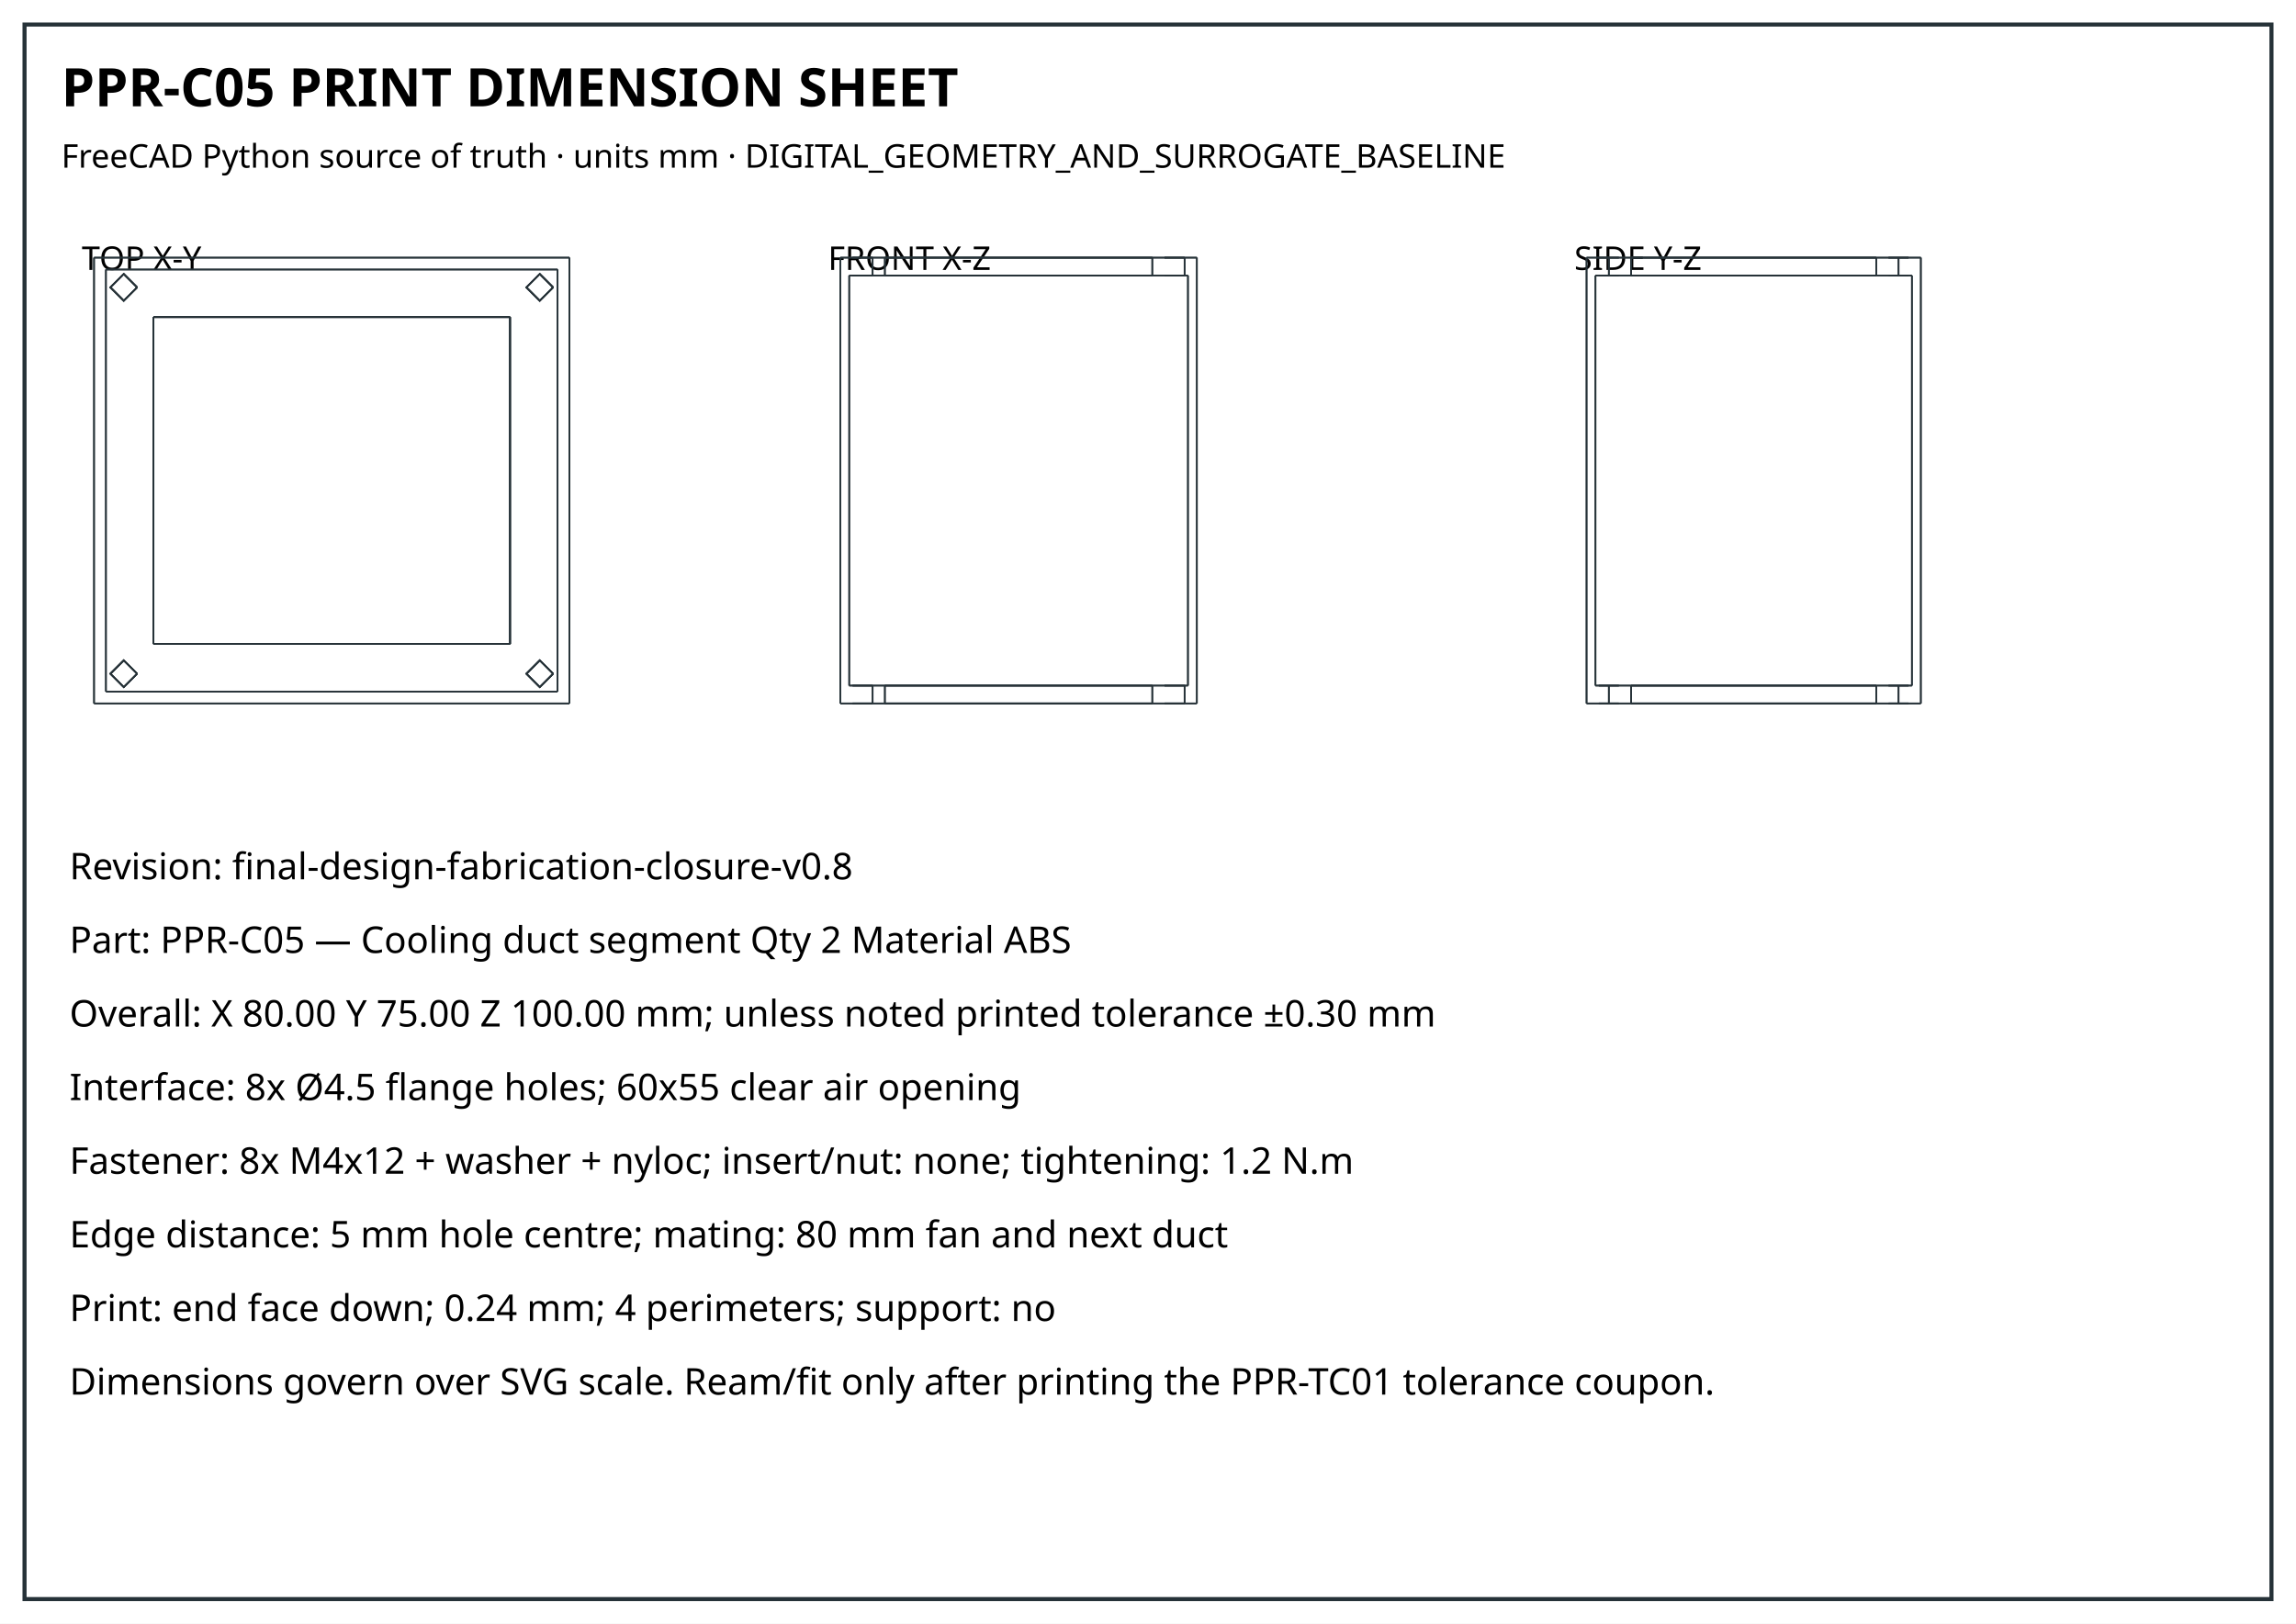
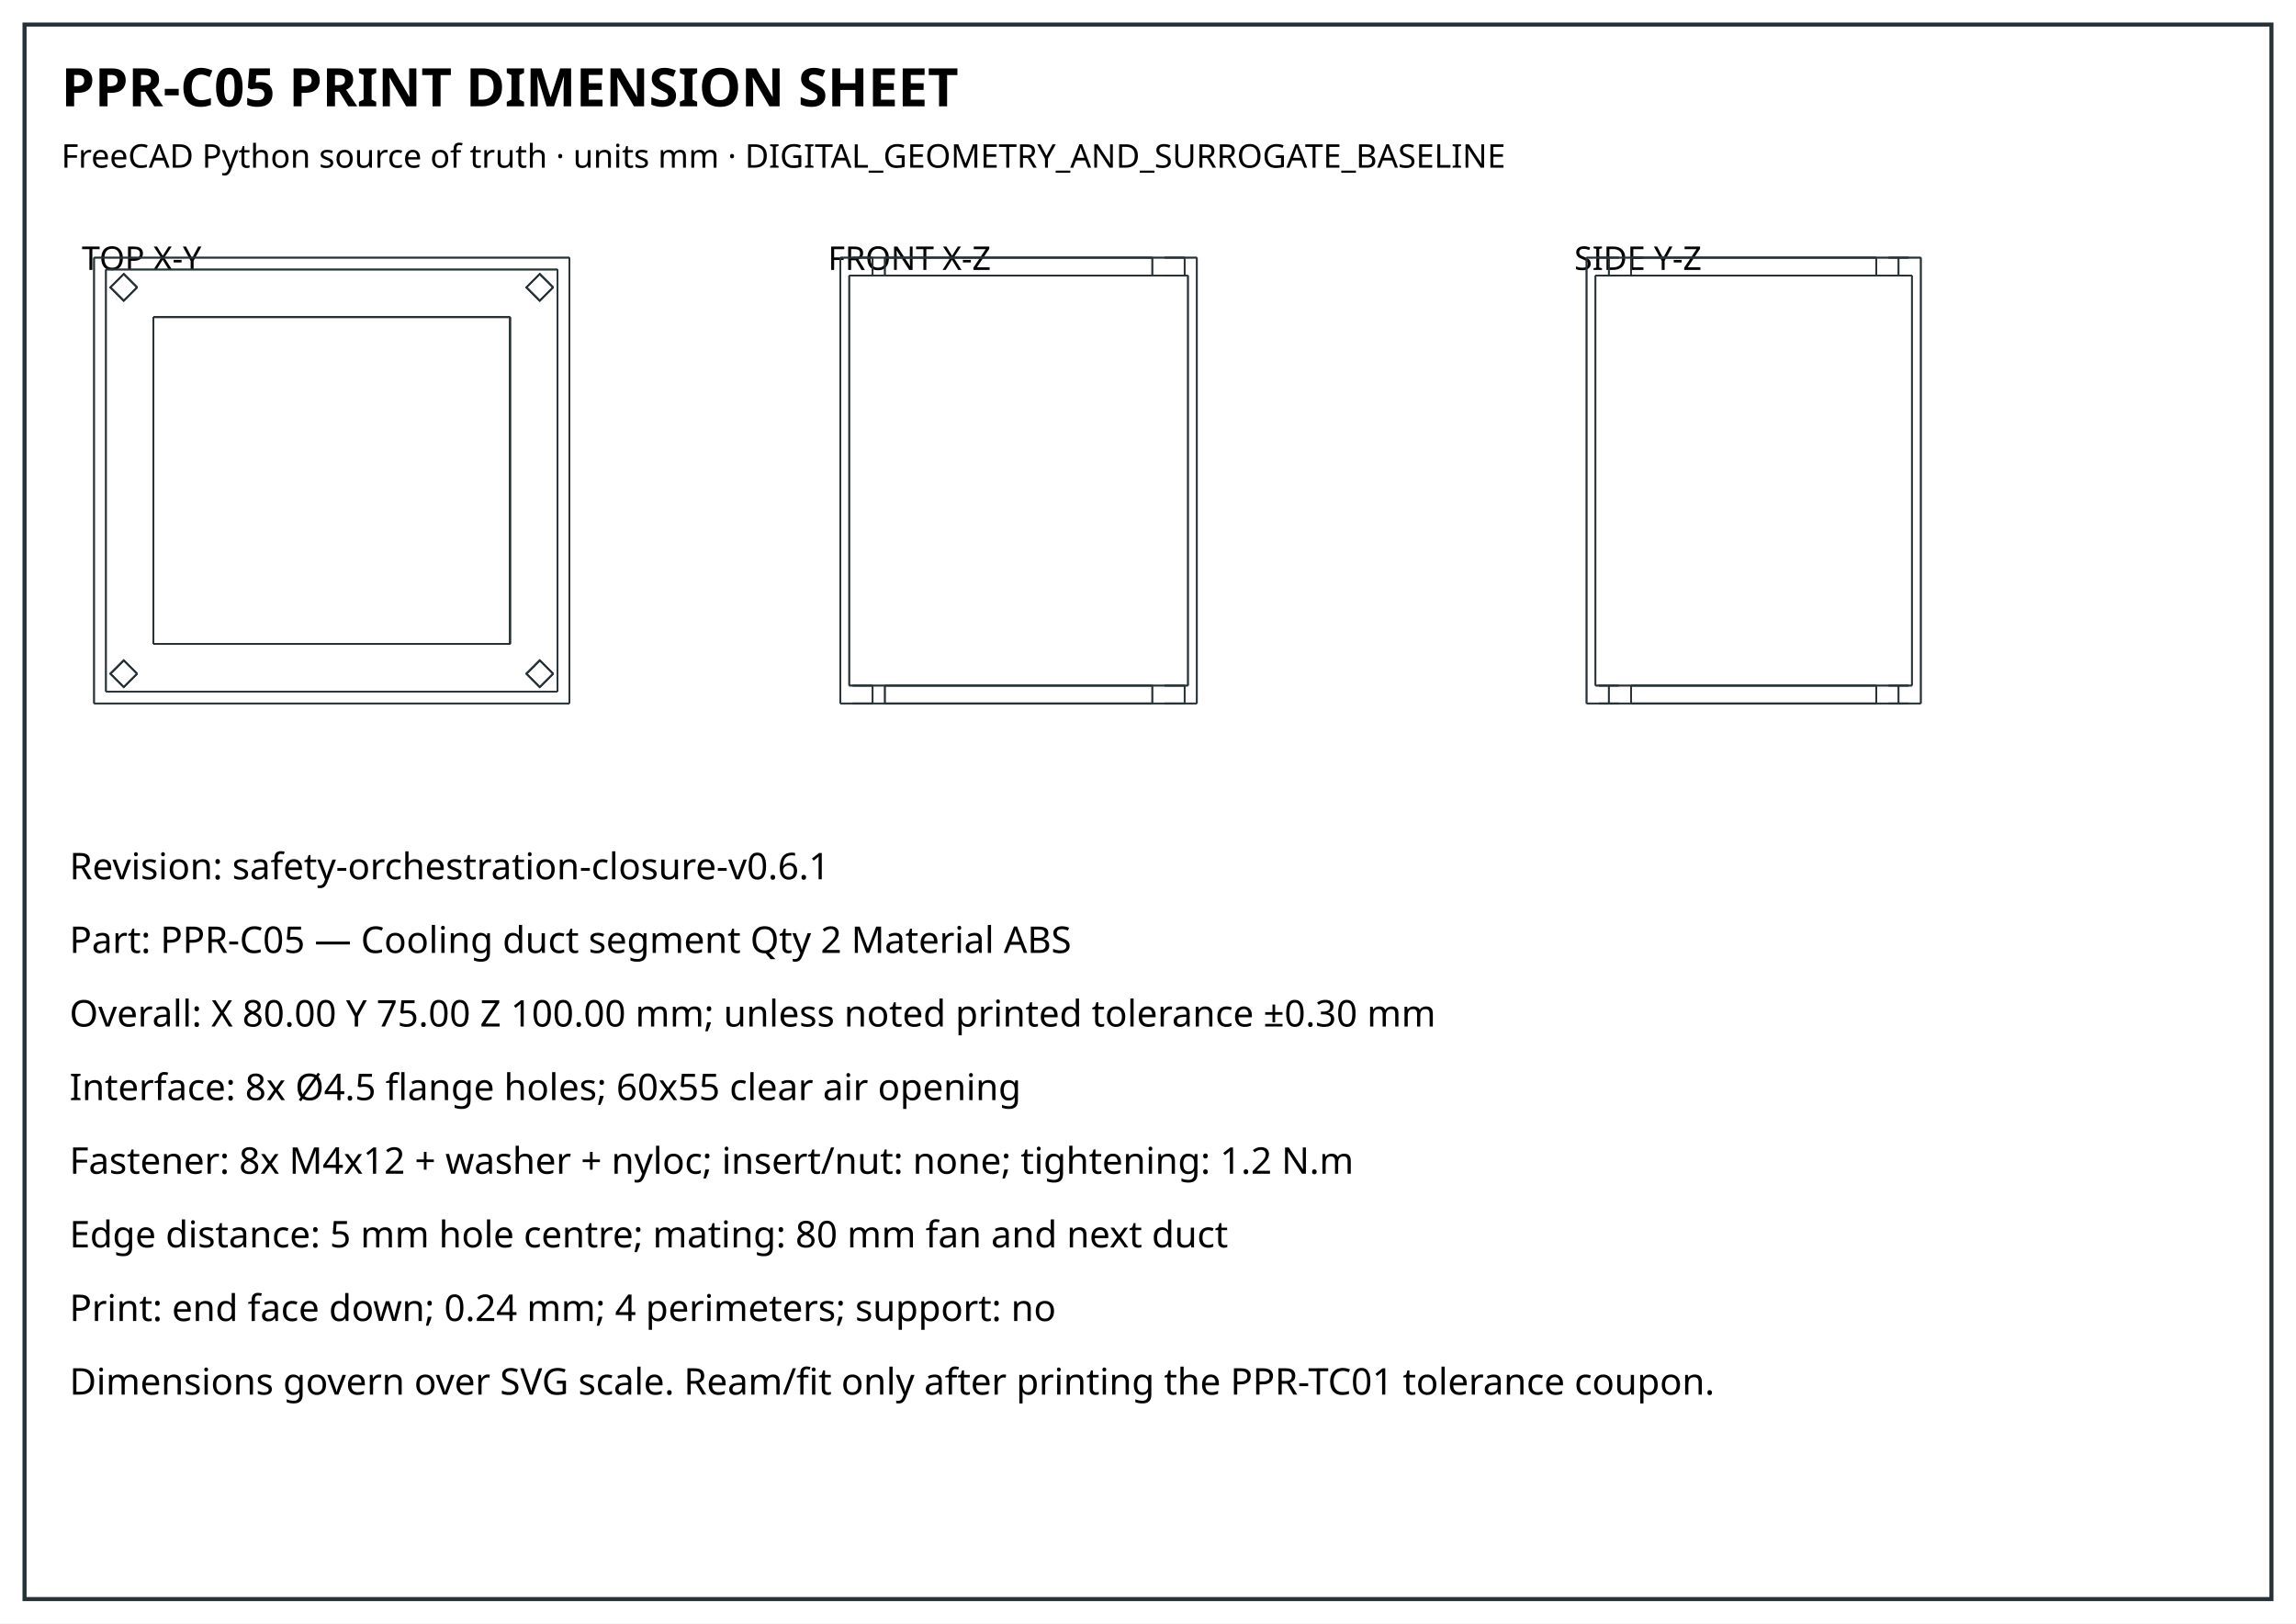
<svg xmlns="http://www.w3.org/2000/svg" width="1123" height="794" viewBox="0 0 1123 794">
  <rect width="1123" height="794" fill="white" />
  <rect x="12" y="12" width="1099" height="770" fill="none" stroke="#263238" stroke-width="2" />
  <text x="30" y="52" font-size="26" font-family="sans-serif" font-weight="bold">PPR-C05 PRINT DIMENSION SHEET</text>
  <text x="30" y="82" font-size="16" font-family="sans-serif">FreeCAD Python source of truth · units mm · DIGITAL_GEOMETRY_AND_SURROGATE_BASELINE</text>
  <g font-family="sans-serif">
    <text x="40" y="132" font-size="16">TOP X-Y</text>
    <polyline points="46.00,344.00 46.00,344.00" fill="none" stroke="#263238" stroke-width="0.8" />
    <polyline points="46.00,344.00 46.00,126.00" fill="none" stroke="#263238" stroke-width="0.8" />
    <polyline points="46.00,126.00 46.00,126.00" fill="none" stroke="#263238" stroke-width="0.8" />
    <polyline points="46.00,344.00 46.00,126.00" fill="none" stroke="#263238" stroke-width="0.8" />
    <polyline points="46.00,344.00 278.53,344.00" fill="none" stroke="#263238" stroke-width="0.8" />
    <polyline points="278.53,344.00 278.53,344.00" fill="none" stroke="#263238" stroke-width="0.8" />
    <polyline points="46.00,344.00 278.53,344.00" fill="none" stroke="#263238" stroke-width="0.8" />
    <polyline points="46.00,126.00 278.53,126.00" fill="none" stroke="#263238" stroke-width="0.8" />
    <polyline points="278.53,344.00 278.53,126.00" fill="none" stroke="#263238" stroke-width="0.8" />
    <polyline points="67.07,329.47 60.53,322.93 53.99,329.47 60.53,336.01 67.07,329.47" fill="none" stroke="#263238" stroke-width="0.8" />
    <polyline points="270.54,329.47 264.00,322.93 257.46,329.47 264.00,336.01 270.54,329.47" fill="none" stroke="#263238" stroke-width="0.8" />
    <polyline points="67.07,140.53 60.53,133.99 53.99,140.53 60.53,147.07 67.07,140.53" fill="none" stroke="#263238" stroke-width="0.8" />
    <polyline points="75.07,314.93 249.47,314.93" fill="none" stroke="#263238" stroke-width="0.8" />
    <polyline points="75.07,314.93 75.07,155.07" fill="none" stroke="#263238" stroke-width="0.8" />
    <polyline points="249.47,314.93 249.47,155.07" fill="none" stroke="#263238" stroke-width="0.8" />
    <polyline points="75.07,155.07 249.47,155.07" fill="none" stroke="#263238" stroke-width="0.8" />
    <polyline points="270.54,140.53 264.00,133.99 257.46,140.53 264.00,147.07 270.54,140.53" fill="none" stroke="#263238" stroke-width="0.8" />
    <polyline points="46.00,126.00 278.53,126.00" fill="none" stroke="#263238" stroke-width="0.8" />
    <polyline points="278.53,126.00 278.53,126.00" fill="none" stroke="#263238" stroke-width="0.8" />
    <polyline points="278.53,344.00 278.53,126.00" fill="none" stroke="#263238" stroke-width="0.8" />
    <polyline points="67.07,329.47 60.53,322.93 53.99,329.47 60.53,336.01 67.07,329.47" fill="none" stroke="#263238" stroke-width="0.8" />
    <polyline points="270.54,329.47 264.00,322.93 257.46,329.47 264.00,336.01 270.54,329.47" fill="none" stroke="#263238" stroke-width="0.8" />
    <polyline points="67.07,140.53 60.53,133.99 53.99,140.53 60.53,147.07 67.07,140.53" fill="none" stroke="#263238" stroke-width="0.8" />
    <polyline points="75.07,314.93 75.07,155.07" fill="none" stroke="#263238" stroke-width="0.8" />
    <polyline points="75.07,314.93 249.47,314.93" fill="none" stroke="#263238" stroke-width="0.8" />
    <polyline points="75.07,155.07 249.47,155.07" fill="none" stroke="#263238" stroke-width="0.8" />
    <polyline points="249.47,314.93 249.47,155.07" fill="none" stroke="#263238" stroke-width="0.8" />
    <polyline points="270.54,140.53 264.00,133.99 257.46,140.53 264.00,147.07 270.54,140.53" fill="none" stroke="#263238" stroke-width="0.8" />
    <polyline points="67.07,329.47 67.07,329.47" fill="none" stroke="#263238" stroke-width="0.8" />
    <polyline points="67.07,329.47 60.53,322.93 53.99,329.47 60.53,336.01 67.07,329.47" fill="none" stroke="#263238" stroke-width="0.8" />
    <polyline points="270.54,329.47 270.54,329.47" fill="none" stroke="#263238" stroke-width="0.8" />
    <polyline points="270.54,329.47 264.00,322.93 257.46,329.47 264.00,336.01 270.54,329.47" fill="none" stroke="#263238" stroke-width="0.8" />
    <polyline points="67.07,140.53 67.07,140.53" fill="none" stroke="#263238" stroke-width="0.8" />
    <polyline points="67.07,140.53 60.53,133.99 53.99,140.53 60.53,147.07 67.07,140.53" fill="none" stroke="#263238" stroke-width="0.8" />
    <polyline points="75.07,314.93 249.47,314.93" fill="none" stroke="#263238" stroke-width="0.8" />
    <polyline points="249.47,314.93 249.47,314.93" fill="none" stroke="#263238" stroke-width="0.8" />
    <polyline points="75.07,314.93 75.07,314.93" fill="none" stroke="#263238" stroke-width="0.8" />
    <polyline points="75.07,155.07 75.07,155.07" fill="none" stroke="#263238" stroke-width="0.8" />
    <polyline points="75.07,314.93 75.07,155.07" fill="none" stroke="#263238" stroke-width="0.8" />
    <polyline points="249.47,155.07 249.47,155.07" fill="none" stroke="#263238" stroke-width="0.8" />
    <polyline points="249.47,314.93 249.47,155.07" fill="none" stroke="#263238" stroke-width="0.8" />
    <polyline points="75.07,155.07 249.47,155.07" fill="none" stroke="#263238" stroke-width="0.8" />
    <polyline points="270.54,140.53 270.54,140.53" fill="none" stroke="#263238" stroke-width="0.8" />
    <polyline points="270.54,140.53 264.00,133.99 257.46,140.53 264.00,147.07 270.54,140.53" fill="none" stroke="#263238" stroke-width="0.8" />
    <polyline points="67.07,329.47 60.53,322.93 53.99,329.47 60.53,336.01 67.07,329.47" fill="none" stroke="#263238" stroke-width="0.8" />
    <polyline points="67.07,329.47 67.07,329.47" fill="none" stroke="#263238" stroke-width="0.8" />
    <polyline points="270.54,329.47 264.00,322.93 257.46,329.47 264.00,336.01 270.54,329.47" fill="none" stroke="#263238" stroke-width="0.8" />
    <polyline points="270.54,329.47 270.54,329.47" fill="none" stroke="#263238" stroke-width="0.8" />
    <polyline points="67.07,140.53 60.53,133.99 53.99,140.53 60.53,147.07 67.07,140.53" fill="none" stroke="#263238" stroke-width="0.8" />
    <polyline points="67.07,140.53 67.07,140.53" fill="none" stroke="#263238" stroke-width="0.8" />
    <polyline points="75.07,314.93 75.07,314.93" fill="none" stroke="#263238" stroke-width="0.8" />
    <polyline points="75.07,314.93 75.07,155.07" fill="none" stroke="#263238" stroke-width="0.8" />
    <polyline points="75.07,155.07 75.07,155.07" fill="none" stroke="#263238" stroke-width="0.8" />
    <polyline points="249.47,314.93 249.47,314.93" fill="none" stroke="#263238" stroke-width="0.8" />
    <polyline points="75.07,314.93 249.47,314.93" fill="none" stroke="#263238" stroke-width="0.8" />
    <polyline points="249.47,155.07 249.47,155.07" fill="none" stroke="#263238" stroke-width="0.8" />
    <polyline points="75.07,155.07 249.47,155.07" fill="none" stroke="#263238" stroke-width="0.8" />
    <polyline points="249.47,314.93 249.47,155.07" fill="none" stroke="#263238" stroke-width="0.8" />
    <polyline points="270.54,140.53 264.00,133.99 257.46,140.53 264.00,147.07 270.54,140.53" fill="none" stroke="#263238" stroke-width="0.8" />
    <polyline points="270.54,140.53 270.54,140.53" fill="none" stroke="#263238" stroke-width="0.8" />
    <polyline points="51.81,131.81 51.81,338.19" fill="none" stroke="#263238" stroke-width="0.8" />
    <polyline points="51.81,131.81 272.72,131.81" fill="none" stroke="#263238" stroke-width="0.8" />
    <polyline points="51.81,338.19 272.72,338.19" fill="none" stroke="#263238" stroke-width="0.8" />
    <polyline points="272.72,131.81 272.72,338.19" fill="none" stroke="#263238" stroke-width="0.8" />
    <polyline points="51.81,131.81 51.81,338.19" fill="none" stroke="#263238" stroke-width="0.8" />
    <polyline points="51.81,131.81 272.72,131.81" fill="none" stroke="#263238" stroke-width="0.8" />
    <polyline points="51.81,338.19 272.72,338.19" fill="none" stroke="#263238" stroke-width="0.8" />
    <polyline points="272.72,131.81 272.72,338.19" fill="none" stroke="#263238" stroke-width="0.8" />
    <polyline points="51.81,338.19 51.81,338.19" fill="none" stroke="#263238" stroke-width="0.8" />
    <polyline points="51.81,131.81 51.81,131.81" fill="none" stroke="#263238" stroke-width="0.8" />
    <polyline points="272.72,131.81 272.72,131.81" fill="none" stroke="#263238" stroke-width="0.8" />
    <polyline points="272.72,338.19 272.72,338.19" fill="none" stroke="#263238" stroke-width="0.8" />
    <text x="405" y="132" font-size="16">FRONT X-Z</text>
    <polyline points="411.00,344.00 411.00,126.00" fill="none" stroke="#263238" stroke-width="0.8" />
    <polyline points="411.00,126.00 411.00,126.00" fill="none" stroke="#263238" stroke-width="0.8" />
    <polyline points="411.00,344.00 411.00,126.00" fill="none" stroke="#263238" stroke-width="0.8" />
    <polyline points="411.00,344.00 411.00,344.00" fill="none" stroke="#263238" stroke-width="0.8" />
    <polyline points="411.00,344.00 585.40,344.00" fill="none" stroke="#263238" stroke-width="0.8" />
    <polyline points="585.40,344.00 585.40,126.00" fill="none" stroke="#263238" stroke-width="0.8" />
    <polyline points="411.00,126.00 585.40,126.00" fill="none" stroke="#263238" stroke-width="0.8" />
    <polyline points="411.00,126.00 585.40,126.00" fill="none" stroke="#263238" stroke-width="0.8" />
    <polyline points="585.40,126.00 585.40,126.00" fill="none" stroke="#263238" stroke-width="0.8" />
    <polyline points="426.81,126.00 421.90,126.00 417.00,126.00 421.90,126.00 426.81,126.00" fill="none" stroke="#263238" stroke-width="0.8" />
    <polyline points="579.40,126.00 574.50,126.00 569.60,126.00 574.50,126.00 579.40,126.00" fill="none" stroke="#263238" stroke-width="0.8" />
    <polyline points="426.81,126.00 421.90,126.00 417.00,126.00 421.90,126.00 426.81,126.00" fill="none" stroke="#263238" stroke-width="0.8" />
    <polyline points="432.80,126.00 563.60,126.00" fill="none" stroke="#263238" stroke-width="0.8" />
    <polyline points="432.80,126.00 432.80,126.00" fill="none" stroke="#263238" stroke-width="0.8" />
    <polyline points="563.60,126.00 563.60,126.00" fill="none" stroke="#263238" stroke-width="0.8" />
    <polyline points="432.80,126.00 563.60,126.00" fill="none" stroke="#263238" stroke-width="0.8" />
    <polyline points="579.40,126.00 574.50,126.00 569.60,126.00 574.50,126.00 579.40,126.00" fill="none" stroke="#263238" stroke-width="0.8" />
    <polyline points="411.00,344.00 585.40,344.00" fill="none" stroke="#263238" stroke-width="0.8" />
    <polyline points="585.40,344.00 585.40,126.00" fill="none" stroke="#263238" stroke-width="0.8" />
    <polyline points="585.40,344.00 585.40,344.00" fill="none" stroke="#263238" stroke-width="0.8" />
    <polyline points="426.81,344.00 421.90,344.00 417.00,344.00 421.90,344.00 426.81,344.00" fill="none" stroke="#263238" stroke-width="0.8" />
    <polyline points="579.40,344.00 574.50,344.00 569.60,344.00 574.50,344.00 579.40,344.00" fill="none" stroke="#263238" stroke-width="0.8" />
    <polyline points="426.81,344.00 421.90,344.00 417.00,344.00 421.90,344.00 426.81,344.00" fill="none" stroke="#263238" stroke-width="0.8" />
    <polyline points="432.80,344.00 432.80,344.00" fill="none" stroke="#263238" stroke-width="0.8" />
    <polyline points="432.80,344.00 563.60,344.00" fill="none" stroke="#263238" stroke-width="0.8" />
    <polyline points="432.80,344.00 563.60,344.00" fill="none" stroke="#263238" stroke-width="0.8" />
    <polyline points="563.60,344.00 563.60,344.00" fill="none" stroke="#263238" stroke-width="0.8" />
    <polyline points="579.40,344.00 574.50,344.00 569.60,344.00 574.50,344.00 579.40,344.00" fill="none" stroke="#263238" stroke-width="0.8" />
    <polyline points="426.81,134.72 426.81,126.00" fill="none" stroke="#263238" stroke-width="0.8" />
    <polyline points="426.81,134.72 421.90,134.72 417.00,134.72 421.90,134.72 426.81,134.72" fill="none" stroke="#263238" stroke-width="0.8" />
    <polyline points="579.40,134.72 579.40,126.00" fill="none" stroke="#263238" stroke-width="0.8" />
    <polyline points="579.40,134.72 574.50,134.72 569.60,134.72 574.50,134.72 579.40,134.72" fill="none" stroke="#263238" stroke-width="0.8" />
    <polyline points="426.81,134.72 426.81,126.00" fill="none" stroke="#263238" stroke-width="0.8" />
    <polyline points="426.81,134.72 421.90,134.72 417.00,134.72 421.90,134.72 426.81,134.72" fill="none" stroke="#263238" stroke-width="0.8" />
    <polyline points="432.80,134.72 563.60,134.72" fill="none" stroke="#263238" stroke-width="0.8" />
    <polyline points="563.60,134.72 563.60,126.00" fill="none" stroke="#263238" stroke-width="0.8" />
    <polyline points="432.80,134.72 432.80,126.00" fill="none" stroke="#263238" stroke-width="0.8" />
    <polyline points="432.80,134.72 432.80,126.00" fill="none" stroke="#263238" stroke-width="0.8" />
    <polyline points="432.80,134.72 432.80,134.72" fill="none" stroke="#263238" stroke-width="0.8" />
    <polyline points="563.60,134.72 563.60,126.00" fill="none" stroke="#263238" stroke-width="0.8" />
    <polyline points="563.60,134.72 563.60,134.72" fill="none" stroke="#263238" stroke-width="0.8" />
    <polyline points="432.80,134.72 563.60,134.72" fill="none" stroke="#263238" stroke-width="0.8" />
    <polyline points="579.40,134.72 579.40,126.00" fill="none" stroke="#263238" stroke-width="0.8" />
    <polyline points="579.40,134.72 574.50,134.72 569.60,134.72 574.50,134.72 579.40,134.72" fill="none" stroke="#263238" stroke-width="0.8" />
    <polyline points="426.81,335.28 421.90,335.28 417.00,335.28 421.90,335.28 426.81,335.28" fill="none" stroke="#263238" stroke-width="0.8" />
    <polyline points="426.81,344.00 426.81,335.28" fill="none" stroke="#263238" stroke-width="0.8" />
    <polyline points="579.40,335.28 574.50,335.28 569.60,335.28 574.50,335.28 579.40,335.28" fill="none" stroke="#263238" stroke-width="0.8" />
    <polyline points="579.40,344.00 579.40,335.28" fill="none" stroke="#263238" stroke-width="0.8" />
    <polyline points="426.81,335.28 421.90,335.28 417.00,335.28 421.90,335.28 426.81,335.28" fill="none" stroke="#263238" stroke-width="0.8" />
    <polyline points="426.81,344.00 426.81,335.28" fill="none" stroke="#263238" stroke-width="0.8" />
    <polyline points="432.80,344.00 432.80,335.28" fill="none" stroke="#263238" stroke-width="0.8" />
    <polyline points="432.80,335.28 432.80,335.28" fill="none" stroke="#263238" stroke-width="0.8" />
    <polyline points="432.80,344.00 432.80,335.28" fill="none" stroke="#263238" stroke-width="0.8" />
    <polyline points="563.60,344.00 563.60,335.28" fill="none" stroke="#263238" stroke-width="0.8" />
    <polyline points="432.80,335.28 563.60,335.28" fill="none" stroke="#263238" stroke-width="0.8" />
    <polyline points="563.60,344.00 563.60,335.28" fill="none" stroke="#263238" stroke-width="0.8" />
    <polyline points="432.80,335.28 563.60,335.28" fill="none" stroke="#263238" stroke-width="0.8" />
    <polyline points="563.60,335.28 563.60,335.28" fill="none" stroke="#263238" stroke-width="0.8" />
    <polyline points="579.40,335.28 574.50,335.28 569.60,335.28 574.50,335.28 579.40,335.28" fill="none" stroke="#263238" stroke-width="0.8" />
    <polyline points="579.40,344.00 579.40,335.28" fill="none" stroke="#263238" stroke-width="0.8" />
    <polyline points="415.36,134.72 415.36,134.72" fill="none" stroke="#263238" stroke-width="0.8" />
    <polyline points="415.36,134.72 581.04,134.72" fill="none" stroke="#263238" stroke-width="0.8" />
    <polyline points="415.36,134.72 581.04,134.72" fill="none" stroke="#263238" stroke-width="0.8" />
    <polyline points="581.04,134.72 581.04,134.72" fill="none" stroke="#263238" stroke-width="0.8" />
    <polyline points="415.36,335.28 415.36,335.28" fill="none" stroke="#263238" stroke-width="0.8" />
    <polyline points="415.36,335.28 581.04,335.28" fill="none" stroke="#263238" stroke-width="0.8" />
    <polyline points="415.36,335.28 581.04,335.28" fill="none" stroke="#263238" stroke-width="0.8" />
    <polyline points="581.04,335.28 581.04,335.28" fill="none" stroke="#263238" stroke-width="0.8" />
    <polyline points="415.36,335.28 415.36,134.72" fill="none" stroke="#263238" stroke-width="0.8" />
    <polyline points="415.36,335.28 415.36,134.72" fill="none" stroke="#263238" stroke-width="0.8" />
    <polyline points="581.04,335.28 581.04,134.72" fill="none" stroke="#263238" stroke-width="0.8" />
    <polyline points="581.04,335.28 581.04,134.72" fill="none" stroke="#263238" stroke-width="0.8" />
    <text x="770" y="132" font-size="16">SIDE Y-Z</text>
    <polyline points="776.00,344.00 776.00,126.00" fill="none" stroke="#263238" stroke-width="0.8" />
    <polyline points="776.00,126.00 939.50,126.00" fill="none" stroke="#263238" stroke-width="0.8" />
    <polyline points="939.50,344.00 939.50,126.00" fill="none" stroke="#263238" stroke-width="0.8" />
    <polyline points="776.00,344.00 939.50,344.00" fill="none" stroke="#263238" stroke-width="0.8" />
    <polyline points="776.00,344.00 776.00,344.00" fill="none" stroke="#263238" stroke-width="0.8" />
    <polyline points="776.00,344.00 776.00,126.00" fill="none" stroke="#263238" stroke-width="0.8" />
    <polyline points="776.00,126.00 776.00,126.00" fill="none" stroke="#263238" stroke-width="0.8" />
    <polyline points="939.50,126.00 939.50,126.00" fill="none" stroke="#263238" stroke-width="0.8" />
    <polyline points="776.00,126.00 939.50,126.00" fill="none" stroke="#263238" stroke-width="0.8" />
    <polyline points="786.90,126.00 791.80,126.00 786.90,126.00 782.00,126.00 786.90,126.00" fill="none" stroke="#263238" stroke-width="0.8" />
    <polyline points="786.90,126.00 791.80,126.00 786.90,126.00 782.00,126.00 786.90,126.00" fill="none" stroke="#263238" stroke-width="0.8" />
    <polyline points="928.60,126.00 933.50,126.00 928.60,126.00 923.70,126.00 928.60,126.00" fill="none" stroke="#263238" stroke-width="0.8" />
    <polyline points="797.80,126.00 797.80,126.00" fill="none" stroke="#263238" stroke-width="0.8" />
    <polyline points="797.80,126.00 917.70,126.00" fill="none" stroke="#263238" stroke-width="0.8" />
    <polyline points="797.80,126.00 917.70,126.00" fill="none" stroke="#263238" stroke-width="0.8" />
    <polyline points="917.70,126.00 917.70,126.00" fill="none" stroke="#263238" stroke-width="0.8" />
    <polyline points="928.60,126.00 933.50,126.00 928.60,126.00 923.70,126.00 928.60,126.00" fill="none" stroke="#263238" stroke-width="0.8" />
    <polyline points="939.50,344.00 939.50,344.00" fill="none" stroke="#263238" stroke-width="0.8" />
    <polyline points="939.50,344.00 939.50,126.00" fill="none" stroke="#263238" stroke-width="0.8" />
    <polyline points="776.00,344.00 939.50,344.00" fill="none" stroke="#263238" stroke-width="0.8" />
    <polyline points="786.90,344.00 791.80,344.00 786.90,344.00 782.00,344.00 786.90,344.00" fill="none" stroke="#263238" stroke-width="0.8" />
    <polyline points="786.90,344.00 791.80,344.00 786.90,344.00 782.00,344.00 786.90,344.00" fill="none" stroke="#263238" stroke-width="0.8" />
    <polyline points="928.60,344.00 933.50,344.00 928.60,344.00 923.70,344.00 928.60,344.00" fill="none" stroke="#263238" stroke-width="0.8" />
    <polyline points="797.80,344.00 917.70,344.00" fill="none" stroke="#263238" stroke-width="0.8" />
    <polyline points="797.80,344.00 797.80,344.00" fill="none" stroke="#263238" stroke-width="0.8" />
    <polyline points="917.70,344.00 917.70,344.00" fill="none" stroke="#263238" stroke-width="0.8" />
    <polyline points="797.80,344.00 917.70,344.00" fill="none" stroke="#263238" stroke-width="0.8" />
    <polyline points="928.60,344.00 933.50,344.00 928.60,344.00 923.70,344.00 928.60,344.00" fill="none" stroke="#263238" stroke-width="0.8" />
    <polyline points="786.90,134.72 786.90,126.00" fill="none" stroke="#263238" stroke-width="0.8" />
    <polyline points="786.90,134.72 791.80,134.72 786.90,134.72 782.00,134.72 786.90,134.72" fill="none" stroke="#263238" stroke-width="0.8" />
    <polyline points="786.90,134.72 786.90,126.00" fill="none" stroke="#263238" stroke-width="0.8" />
    <polyline points="786.90,134.72 791.80,134.72 786.90,134.72 782.00,134.72 786.90,134.72" fill="none" stroke="#263238" stroke-width="0.8" />
    <polyline points="928.60,134.72 928.60,126.00" fill="none" stroke="#263238" stroke-width="0.8" />
    <polyline points="928.60,134.72 933.50,134.72 928.60,134.72 923.70,134.72 928.60,134.72" fill="none" stroke="#263238" stroke-width="0.8" />
    <polyline points="797.80,134.72 797.80,134.72" fill="none" stroke="#263238" stroke-width="0.8" />
    <polyline points="797.80,134.72 797.80,126.00" fill="none" stroke="#263238" stroke-width="0.8" />
    <polyline points="797.80,134.72 797.80,126.00" fill="none" stroke="#263238" stroke-width="0.8" />
    <polyline points="917.70,134.72 917.70,126.00" fill="none" stroke="#263238" stroke-width="0.8" />
    <polyline points="797.80,134.72 917.70,134.72" fill="none" stroke="#263238" stroke-width="0.8" />
    <polyline points="917.70,134.72 917.70,126.00" fill="none" stroke="#263238" stroke-width="0.8" />
    <polyline points="797.80,134.72 917.70,134.72" fill="none" stroke="#263238" stroke-width="0.8" />
    <polyline points="917.70,134.72 917.70,134.72" fill="none" stroke="#263238" stroke-width="0.8" />
    <polyline points="928.60,134.72 928.60,126.00" fill="none" stroke="#263238" stroke-width="0.8" />
    <polyline points="928.60,134.72 933.50,134.72 928.60,134.72 923.70,134.72 928.60,134.72" fill="none" stroke="#263238" stroke-width="0.8" />
    <polyline points="786.90,335.28 791.80,335.28 786.90,335.28 782.00,335.28 786.90,335.28" fill="none" stroke="#263238" stroke-width="0.8" />
    <polyline points="786.90,344.00 786.90,335.28" fill="none" stroke="#263238" stroke-width="0.8" />
    <polyline points="786.90,335.28 791.80,335.28 786.90,335.28 782.00,335.28 786.90,335.28" fill="none" stroke="#263238" stroke-width="0.8" />
    <polyline points="786.90,344.00 786.90,335.28" fill="none" stroke="#263238" stroke-width="0.8" />
    <polyline points="928.60,335.28 933.50,335.28 928.60,335.28 923.70,335.28 928.60,335.28" fill="none" stroke="#263238" stroke-width="0.8" />
    <polyline points="928.60,344.00 928.60,335.28" fill="none" stroke="#263238" stroke-width="0.8" />
    <polyline points="797.80,344.00 797.80,335.28" fill="none" stroke="#263238" stroke-width="0.8" />
    <polyline points="797.80,335.28 917.70,335.28" fill="none" stroke="#263238" stroke-width="0.8" />
    <polyline points="917.70,344.00 917.70,335.28" fill="none" stroke="#263238" stroke-width="0.8" />
    <polyline points="797.80,344.00 797.80,335.28" fill="none" stroke="#263238" stroke-width="0.8" />
    <polyline points="797.80,335.28 797.80,335.28" fill="none" stroke="#263238" stroke-width="0.8" />
    <polyline points="917.70,344.00 917.70,335.28" fill="none" stroke="#263238" stroke-width="0.8" />
    <polyline points="917.70,335.28 917.70,335.28" fill="none" stroke="#263238" stroke-width="0.8" />
    <polyline points="797.80,335.28 917.70,335.28" fill="none" stroke="#263238" stroke-width="0.8" />
    <polyline points="928.60,335.28 933.50,335.28 928.60,335.28 923.70,335.28 928.60,335.28" fill="none" stroke="#263238" stroke-width="0.8" />
    <polyline points="928.60,344.00 928.60,335.28" fill="none" stroke="#263238" stroke-width="0.8" />
    <polyline points="935.14,134.72 780.36,134.72" fill="none" stroke="#263238" stroke-width="0.8" />
    <polyline points="935.14,134.72 935.14,134.72" fill="none" stroke="#263238" stroke-width="0.8" />
    <polyline points="780.36,134.72 780.36,134.72" fill="none" stroke="#263238" stroke-width="0.8" />
    <polyline points="935.14,134.72 780.36,134.72" fill="none" stroke="#263238" stroke-width="0.8" />
    <polyline points="935.14,335.28 780.36,335.28" fill="none" stroke="#263238" stroke-width="0.8" />
    <polyline points="935.14,335.28 935.14,335.28" fill="none" stroke="#263238" stroke-width="0.8" />
    <polyline points="780.36,335.28 780.36,335.28" fill="none" stroke="#263238" stroke-width="0.8" />
    <polyline points="935.14,335.28 780.36,335.28" fill="none" stroke="#263238" stroke-width="0.8" />
    <polyline points="780.36,335.28 780.36,134.72" fill="none" stroke="#263238" stroke-width="0.8" />
    <polyline points="935.14,335.28 935.14,134.72" fill="none" stroke="#263238" stroke-width="0.8" />
    <polyline points="935.14,335.28 935.14,134.72" fill="none" stroke="#263238" stroke-width="0.8" />
    <polyline points="780.36,335.28 780.36,134.72" fill="none" stroke="#263238" stroke-width="0.8" />
-     <text x="34" y="430" font-size="18">Revision: final-design-fabrication-closure-v0.8</text>
+     <text x="34" y="430" font-size="18">Revision: safety-orchestration-closure-v0.6.1</text>
    <text x="34" y="466" font-size="18">Part: PPR-C05 — Cooling duct segment  Qty 2  Material ABS</text>
    <text x="34" y="502" font-size="18">Overall: X 80.00  Y 75.00  Z 100.00 mm; unless noted printed tolerance ±0.30 mm</text>
    <text x="34" y="538" font-size="18">Interface: 8x Ø4.5 flange holes; 60x55 clear air opening</text>
    <text x="34" y="574" font-size="18">Fastener: 8x M4x12 + washer + nyloc; insert/nut: none; tightening: 1.2 N.m</text>
    <text x="34" y="610" font-size="18">Edge distance: 5 mm hole centre; mating: 80 mm fan and next duct</text>
    <text x="34" y="646" font-size="18">Print: end face down; 0.24 mm; 4 perimeters; support: no</text>
    <text x="34" y="682" font-size="18">Dimensions govern over SVG scale. Ream/fit only after printing the PPR-TC01 tolerance coupon.</text>
  </g>
</svg>
